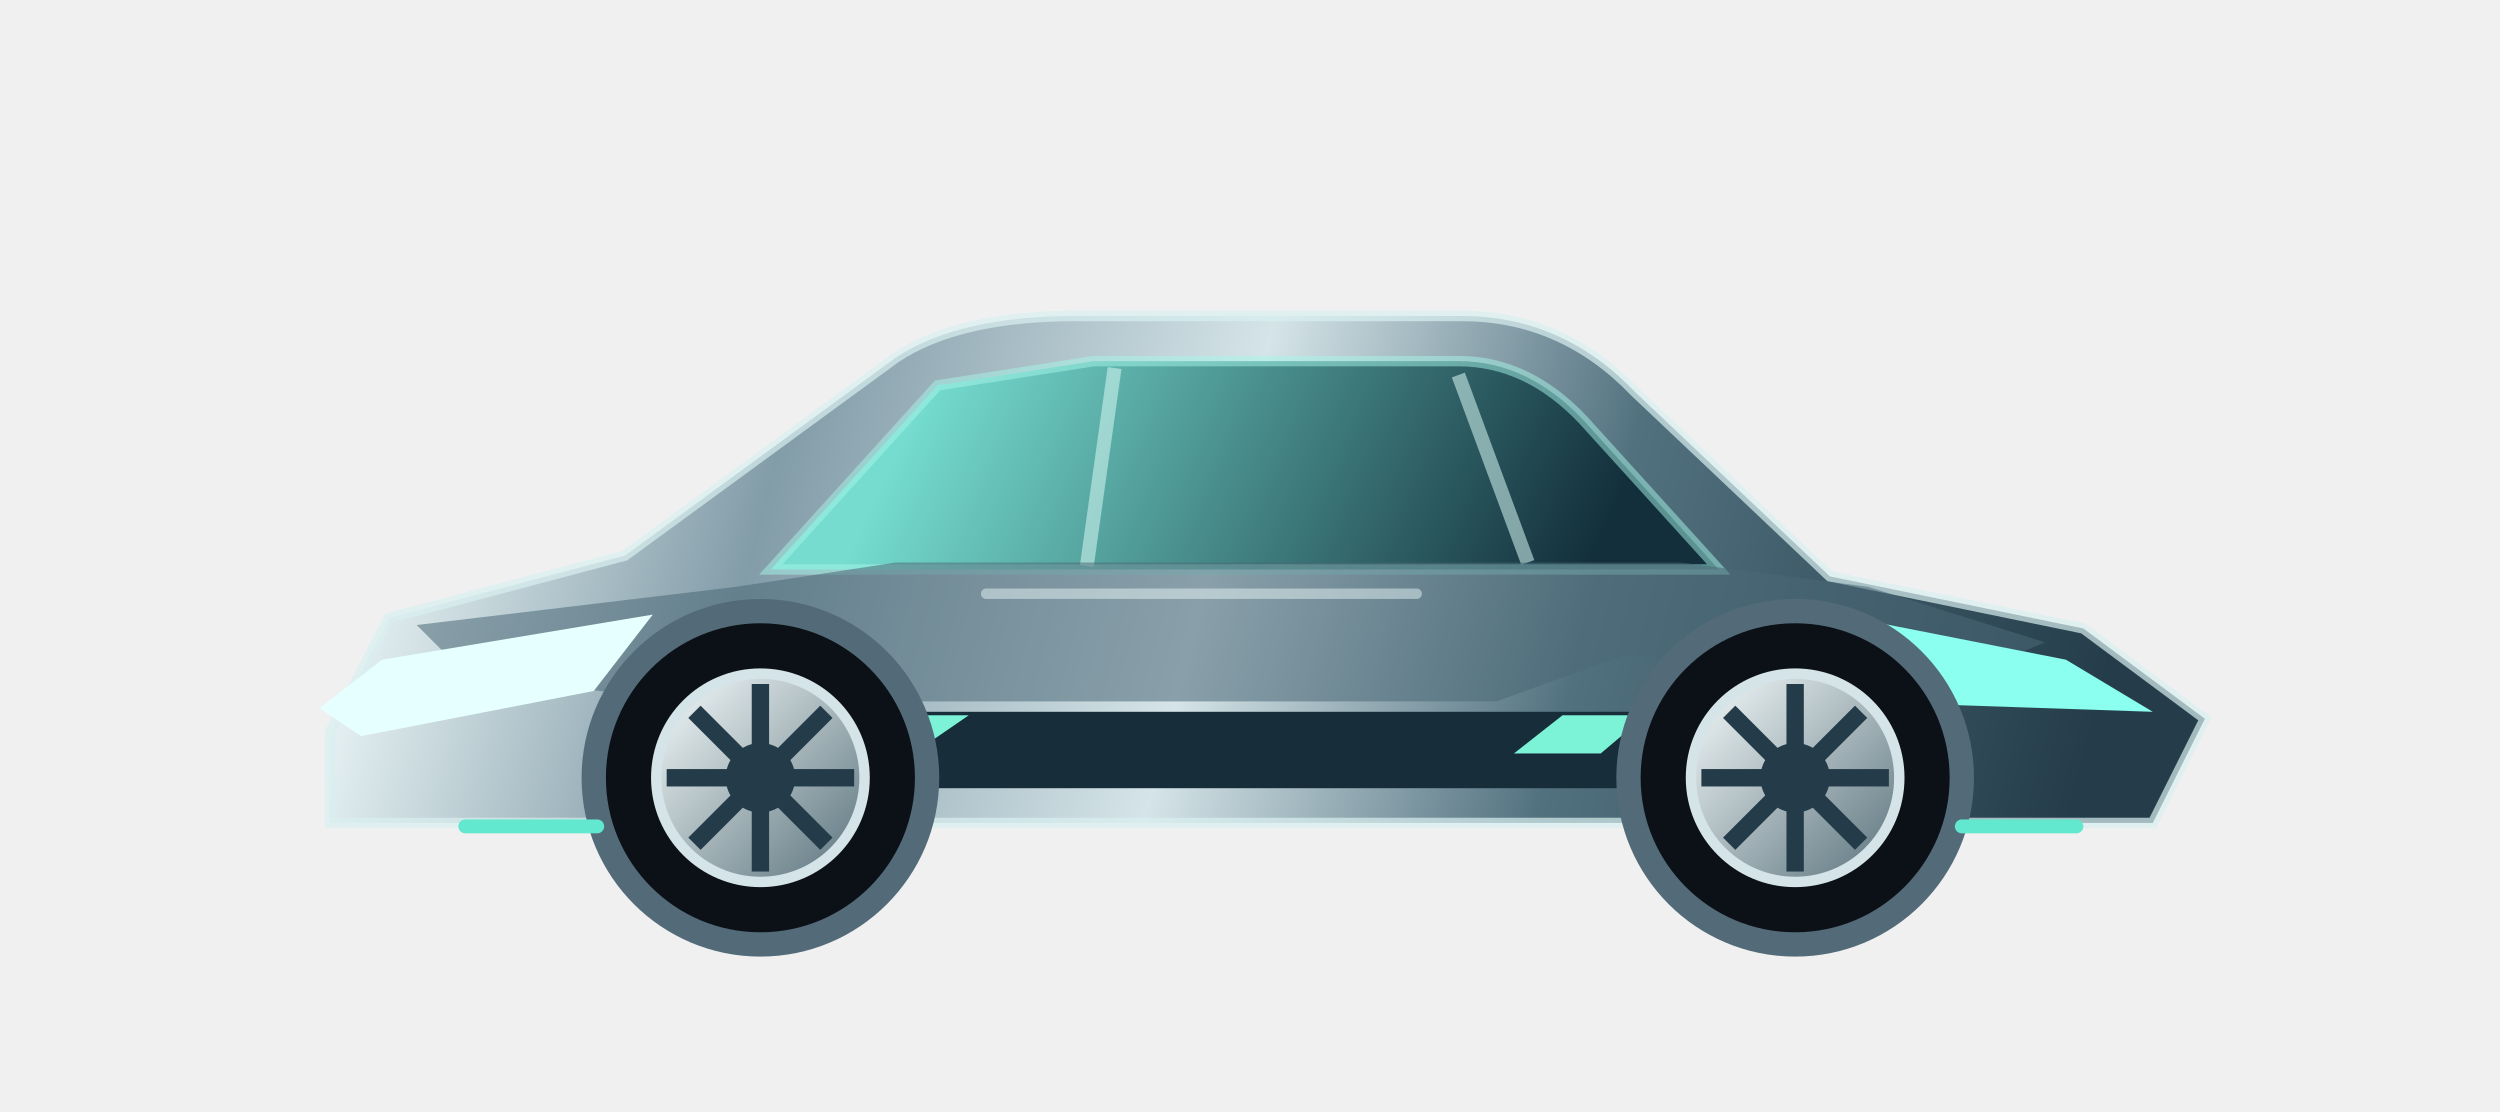
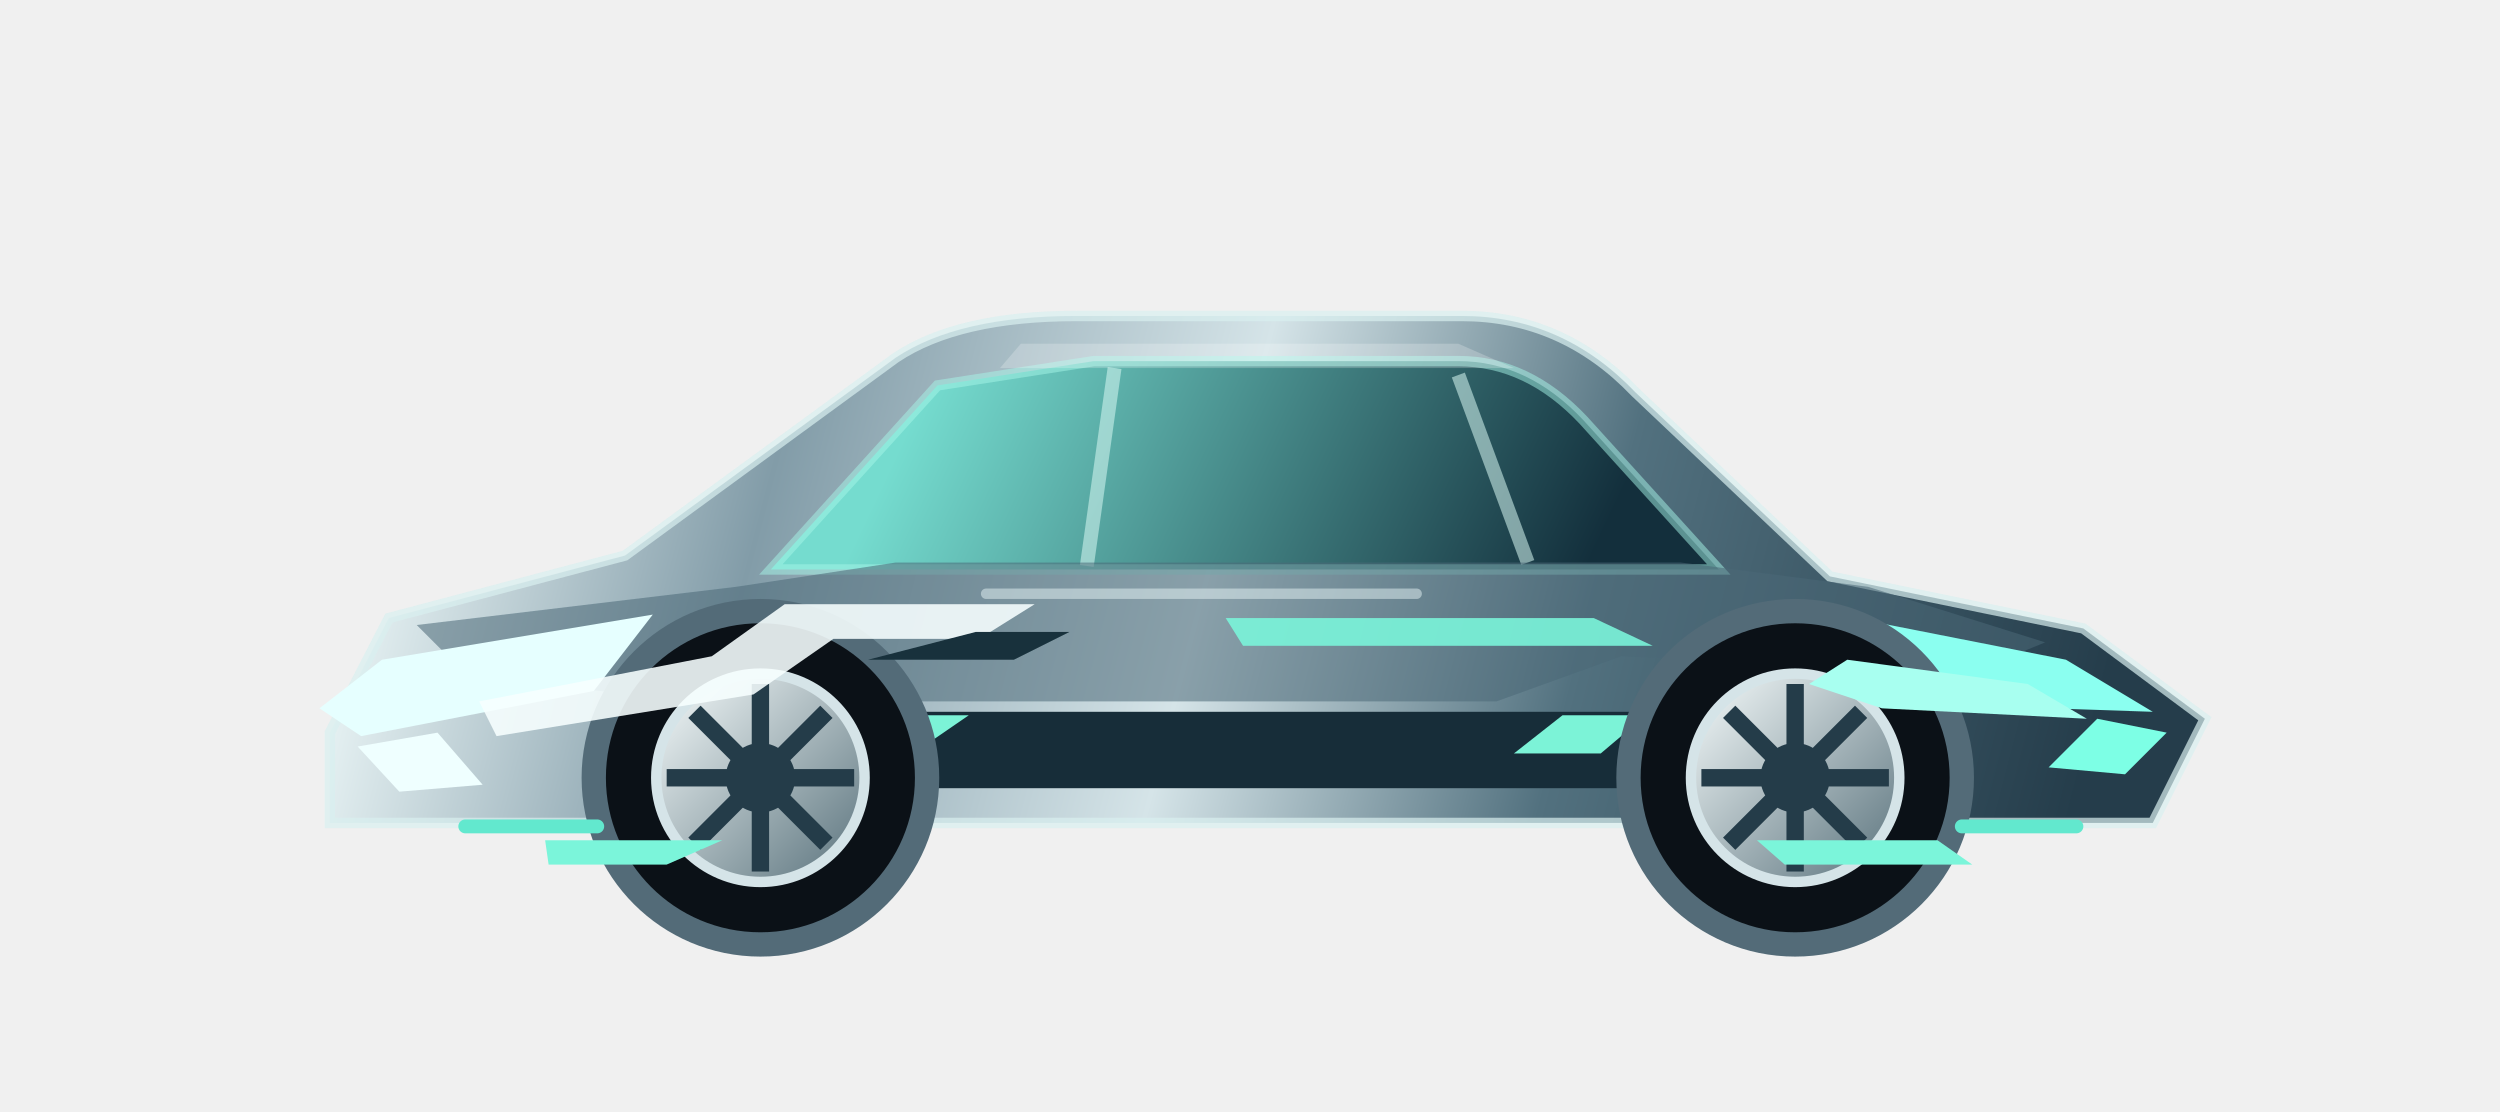
<svg xmlns="http://www.w3.org/2000/svg" viewBox="0 0 720 320" fill="none">
  <defs>
    <linearGradient id="body" x1="110" y1="135" x2="590" y2="260" gradientUnits="userSpaceOnUse">
      <stop stop-color="#E9F4F5" />
      <stop offset=".22" stop-color="#829CA8" />
      <stop offset=".48" stop-color="#D5E4E8" />
      <stop offset=".7" stop-color="#52717F" />
      <stop offset="1" stop-color="#253D4B" />
    </linearGradient>
    <linearGradient id="glass" x1="275" y1="95" x2="450" y2="178" gradientUnits="userSpaceOnUse">
      <stop stop-color="#75DCCF" />
      <stop offset="1" stop-color="#132F3C" />
    </linearGradient>
    <linearGradient id="rim" x1="0" y1="0" x2="1" y2="1">
      <stop stop-color="#F7FCFC" />
      <stop offset="1" stop-color="#58717B" />
    </linearGradient>
    <filter id="shadow" x="50" y="170" width="620" height="125" color-interpolation-filters="sRGB">
      <feGaussianBlur stdDeviation="13" />
    </filter>
  </defs>
  <ellipse cx="360" cy="253" rx="265" ry="22" fill="#000" opacity=".55" filter="url(#shadow)" />
  <path d="M95 211 112 178 180 160 258 103Q276 91 310 91H421Q450 91 471 113L527 166 600 181 635 207 620 237H95Z" fill="url(#body)" stroke="#D9F0F0" stroke-opacity=".7" stroke-width="3" />
  <path d="m270 111 45-7h105q20 0 36 17l39 43H222Z" fill="url(#glass)" stroke="#A6F6E8" stroke-opacity=".5" stroke-width="3" />
  <path d="m321 106-8 57M420 108l20 54" stroke="#D7F8F2" stroke-opacity=".55" stroke-width="4" />
  <path d="m120 180 92-11 46-7h226l54 7 51 16-22 9-100-5-36 13H201l-66-7Z" fill="#4A6877" opacity=".55" />
  <path d="m110 190 78-13-17 22-67 13-12-8Z" fill="#E6FFFF" />
  <path d="m534 178 61 12 25 15-59-2-34-11Z" fill="#8BFFF0" />
  <path d="m208 205 304 0-28 22H226Z" fill="#172D39" />
  <path d="m253 206 26 0-16 11h-25ZM450 206h24l-13 11h-25Z" fill="#7CF3D7" />
  <circle cx="219" cy="224" r="48" fill="#0B1117" stroke="#536B78" stroke-width="7" />
  <circle cx="219" cy="224" r="30" fill="url(#rim)" stroke="#D5E4E8" stroke-width="3" />
  <circle cx="219" cy="224" r="10" fill="#243C49" />
  <path d="M219 197v54M192 224h54M200 205l38 38M238 205l-38 38" stroke="#243C49" stroke-width="5" />
  <circle cx="517" cy="224" r="48" fill="#0B1117" stroke="#536B78" stroke-width="7" />
  <circle cx="517" cy="224" r="30" fill="url(#rim)" stroke="#D5E4E8" stroke-width="3" />
  <circle cx="517" cy="224" r="10" fill="#243C49" />
  <path d="M517 197v54M490 224h54M498 205l38 38M536 205l-38 38" stroke="#243C49" stroke-width="5" />
  <path d="M134 238h38M565 238h33" stroke="#62E8CE" stroke-width="4" stroke-linecap="round" />
  <path d="m284 171 124 0" stroke="#F3FFFF" stroke-opacity=".45" stroke-width="3" stroke-linecap="round" />
+   <path d="m138 202 67-13 21-15h72l-16 10h-42l-23 16-74 12Z" fill="#F7FFFF" opacity=".88" />
+   <path d="m353 178 106 0 17 8-118 0Z" fill="#7AF4D9" opacity=".9" />
+   <path d="m250 190 31-8 27 0-16 8Z" fill="#18313C" />
+   <path d="m532 190 52 7 17 10-59-3-21-7Z" fill="#A8FFF0" />
+   <path d="m157 242 51 0-16 7h-34Z" fill="#7BF5DA" />
+   <path d="m506 242 52 0 10 7h-54Z" fill="#7BF5DA" />
+   <path d="m126 211-23 4 12 13 24-2Z" fill="#EFFFFF" />
+   <path d="m604 207 20 4-12 12-22-2Z" fill="#7DFFE5" />
+   <path d="m294 99 126 0 16 7H288Z" fill="#FFFFFF" opacity=".22" />
</svg>
